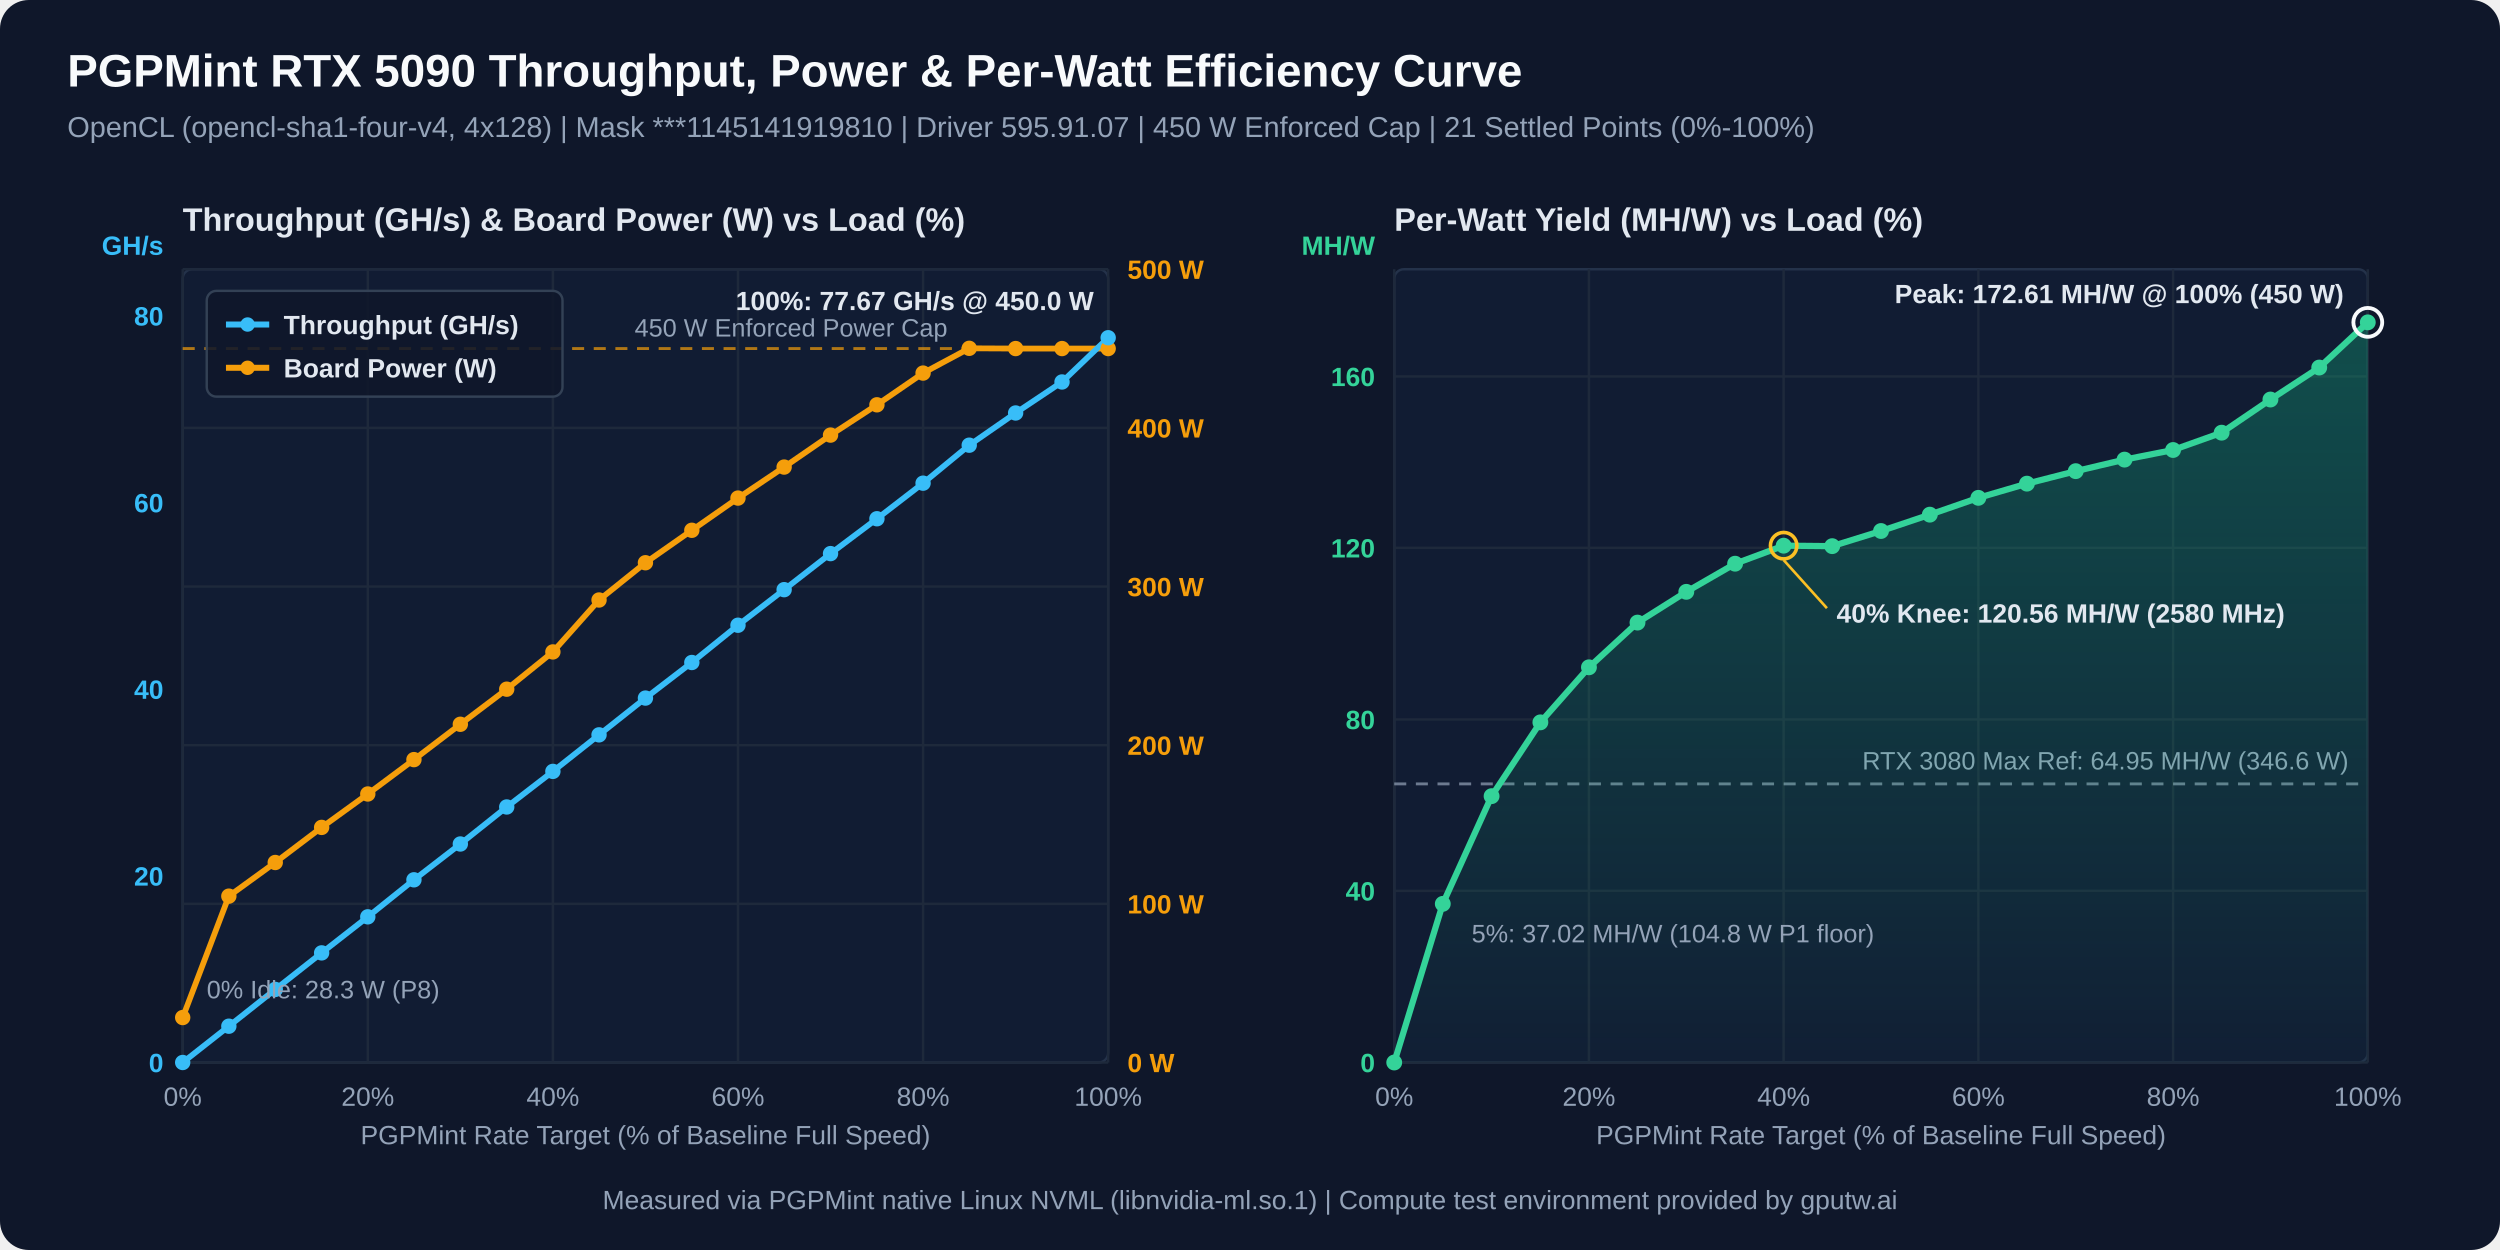
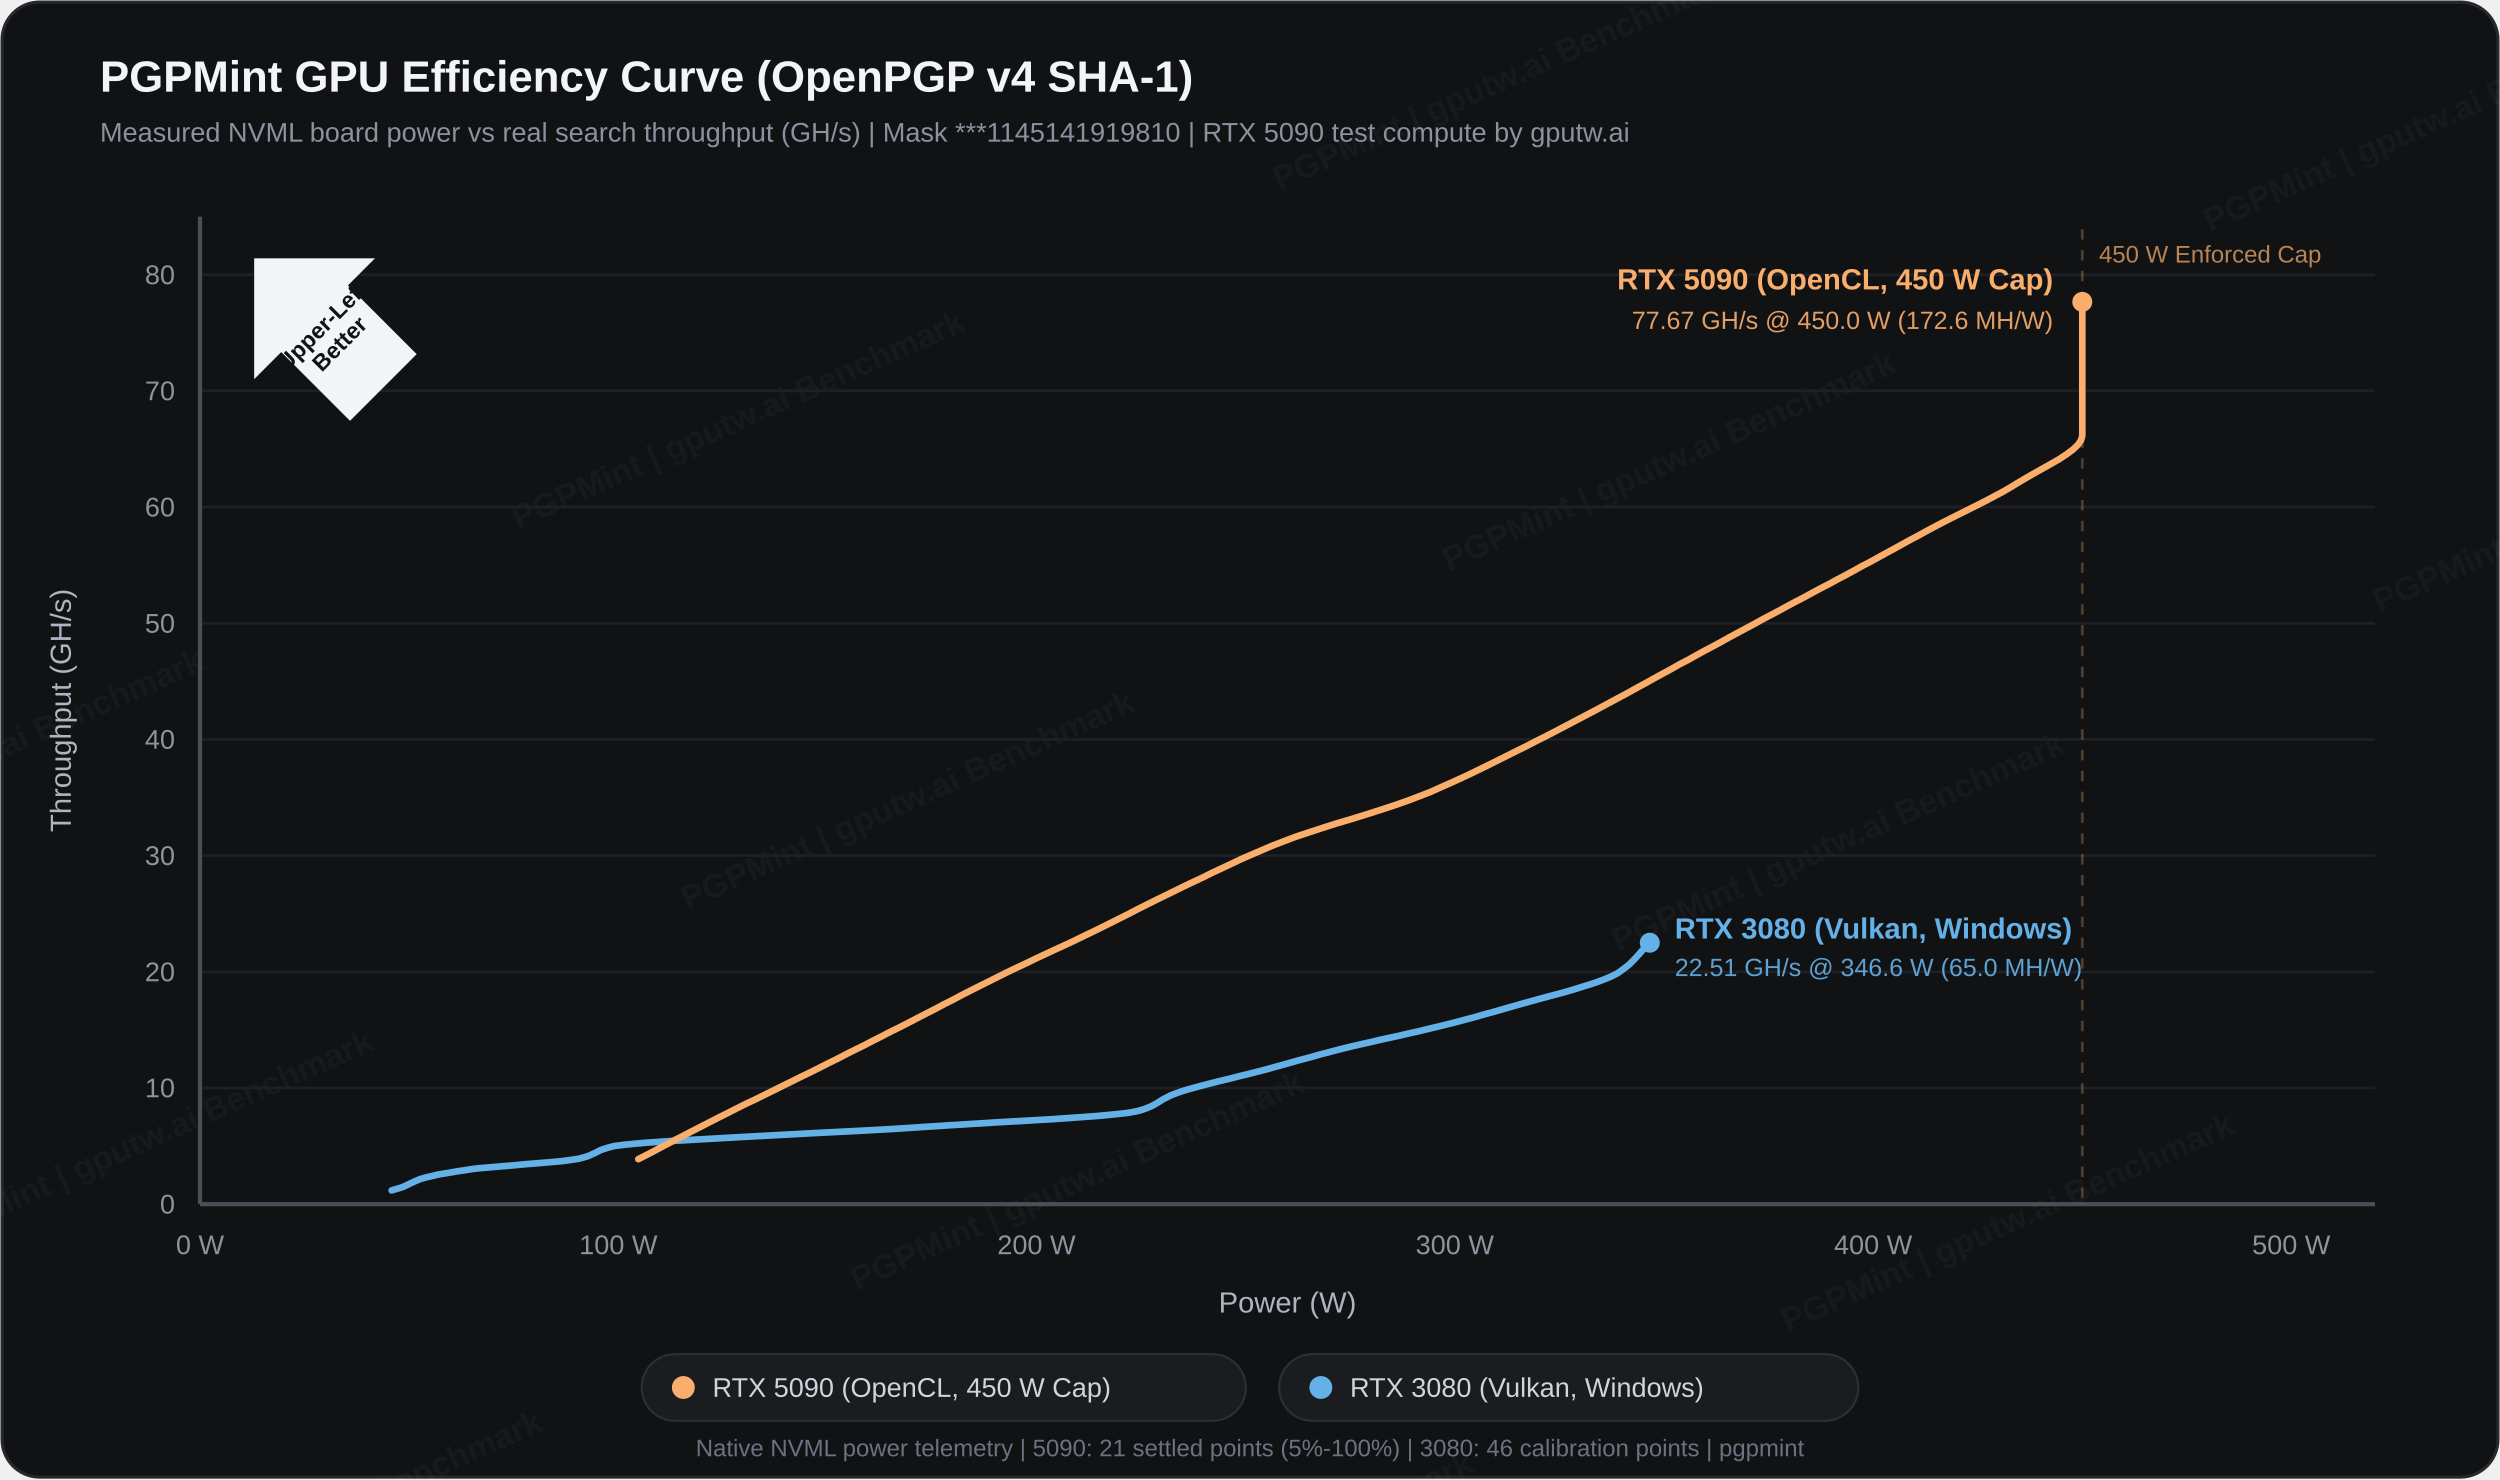
- <svg xmlns="http://www.w3.org/2000/svg" width="1040" height="520" viewBox="0 0 1040 520" role="img" aria-label="PGPMint RTX 5090 Throughput, Power and Per-Watt Efficiency Curve">
+ <svg xmlns="http://www.w3.org/2000/svg" width="1200" height="710" viewBox="0 0 1200 710" role="img" aria-label="PGPMint GPU Efficiency Curve: Power (W) vs Throughput (GH/s) on RTX 5090 and RTX 3080">
  <defs>
-     <linearGradient id="effFill" x1="0" y1="0" x2="0" y2="1">
-       <stop offset="0%" stop-color="#10B981" stop-opacity="0.32" />
-       <stop offset="100%" stop-color="#10B981" stop-opacity="0.02" />
-     </linearGradient>
    <style>
-       .bg { fill: #0F172A; }
-       .panel { fill: #111C33; stroke: #24324A; stroke-width: 1; }
-       .grid { stroke: #1E293B; stroke-width: 1; }
-       .axis { stroke: #475569; stroke-width: 1.2; }
-       .title { font: 700 19px "Segoe UI", -apple-system, BlinkMacSystemFont, Arial, sans-serif; fill: #F8FAFC; }
-       .subtitle { font: 400 12px "Segoe UI", -apple-system, BlinkMacSystemFont, Arial, sans-serif; fill: #94A3B8; }
-       .ptitle { font: 700 13.5px "Segoe UI", -apple-system, BlinkMacSystemFont, Arial, sans-serif; fill: #E2E8F0; }
-       .tick { font: 400 11px "Segoe UI", -apple-system, BlinkMacSystemFont, Arial, sans-serif; fill: #94A3B8; }
-       .tick-cyan { font: 600 11px "Segoe UI", -apple-system, BlinkMacSystemFont, Arial, sans-serif; fill: #38BDF8; }
-       .tick-amber { font: 600 11px "Segoe UI", -apple-system, BlinkMacSystemFont, Arial, sans-serif; fill: #F59E0B; }
-       .tick-green { font: 600 11px "Segoe UI", -apple-system, BlinkMacSystemFont, Arial, sans-serif; fill: #34D399; }
-       .annot { font: 600 11px "Segoe UI", -apple-system, BlinkMacSystemFont, Arial, sans-serif; fill: #E2E8F0; }
-       .annot-muted { font: 500 10.5px "Segoe UI", -apple-system, BlinkMacSystemFont, Arial, sans-serif; fill: #94A3B8; }
-       .footer { font: 400 11px "Segoe UI", -apple-system, BlinkMacSystemFont, Arial, sans-serif; fill: #94A3B8; }
+       .card { fill: #111214; stroke: #26282C; stroke-width: 1.5; }
+       .grid { stroke: #1E2025; stroke-width: 1.3; }
+       .axis { stroke: #4B4F57; stroke-width: 2; }
+       .title { font: 700 21px "Segoe UI", -apple-system, BlinkMacSystemFont, Arial, sans-serif; fill: #F3F4F6; }
+       .subtitle { font: 400 13px "Segoe UI", -apple-system, BlinkMacSystemFont, Arial, sans-serif; fill: #8B919E; }
+       .tick { font: 400 13px "Segoe UI", -apple-system, BlinkMacSystemFont, Arial, sans-serif; fill: #8E939E; }
+       .axlabel { font: 500 14px "Segoe UI", -apple-system, BlinkMacSystemFont, Arial, sans-serif; fill: #AEB4C0; }
+       .badge-txt { font: 700 11px "Segoe UI", -apple-system, BlinkMacSystemFont, Arial, sans-serif; fill: #111214; }
+       .end-5090 { font: 700 14px "Segoe UI", -apple-system, BlinkMacSystemFont, Arial, sans-serif; fill: #F9AE6C; }
+       .end-5090-sub { font: 500 12px "Segoe UI", -apple-system, BlinkMacSystemFont, Arial, sans-serif; fill: #F9AE6C; opacity: 0.9; }
+       .end-3080 { font: 700 14px "Segoe UI", -apple-system, BlinkMacSystemFont, Arial, sans-serif; fill: #64B1E8; }
+       .end-3080-sub { font: 500 12px "Segoe UI", -apple-system, BlinkMacSystemFont, Arial, sans-serif; fill: #64B1E8; opacity: 0.9; }
+       .cap-note { font: 500 11.5px "Segoe UI", -apple-system, BlinkMacSystemFont, Arial, sans-serif; fill: #F9AE6C; opacity: 0.72; }
+       .pill { fill: #1A1C20; stroke: #2C2F36; stroke-width: 1; }
+       .pill-txt { font: 500 13px "Segoe UI", -apple-system, BlinkMacSystemFont, Arial, sans-serif; fill: #D1D5DB; }
+       .wm { font: 700 16px "Segoe UI", Arial, sans-serif; fill: #FFFFFF; fill-opacity: 0.03; }
+       .footer { font: 400 11.5px "Segoe UI", -apple-system, BlinkMacSystemFont, Arial, sans-serif; fill: #6B7280; }
    </style>
  </defs>
-   <rect class="bg" x="0" y="0" width="1040" height="520" rx="12" />
-   <text class="title" x="28" y="36">PGPMint RTX 5090 Throughput, Power &amp; Per-Watt Efficiency Curve</text>
-   <text class="subtitle" x="28" y="57">OpenCL (opencl-sha1-four-v4, 4x128) | Mask ***1145141919810 | Driver 595.91.07 | 450 W Enforced Cap | 21 Settled Points (0%-100%)</text>
-   <rect class="panel" x="76" y="112" width="385" height="330" rx="4" />
-   <rect class="panel" x="580" y="112" width="405" height="330" rx="4" />
-   <text class="ptitle" x="76" y="96">Throughput (GH/s) &amp; Board Power (W) vs Load (%)</text>
-   <text class="ptitle" x="580" y="96">Per-Watt Yield (MH/W) vs Load (%)</text>
-   <line class="grid" x1="76.0" y1="442.0" x2="461.0" y2="442.0" />
-   <text class="tick-amber" x="469.0" y="446.0">0 W</text>
-   <line class="grid" x1="76.0" y1="376.0" x2="461.0" y2="376.0" />
-   <text class="tick-amber" x="469.0" y="380.0">100 W</text>
-   <line class="grid" x1="76.0" y1="310.0" x2="461.0" y2="310.0" />
-   <text class="tick-amber" x="469.0" y="314.0">200 W</text>
-   <line class="grid" x1="76.0" y1="244.0" x2="461.0" y2="244.0" />
-   <text class="tick-amber" x="469.0" y="248.0">300 W</text>
-   <line class="grid" x1="76.0" y1="178.0" x2="461.0" y2="178.0" />
-   <text class="tick-amber" x="469.0" y="182.0">400 W</text>
-   <line class="grid" x1="76.0" y1="112.0" x2="461.0" y2="112.0" />
-   <text class="tick-amber" x="469.0" y="116.0">500 W</text>
-   <text class="tick-cyan" x="68.0" y="446.0" text-anchor="end">0</text>
-   <text class="tick-cyan" x="68.0" y="368.4" text-anchor="end">20</text>
-   <text class="tick-cyan" x="68.0" y="290.7" text-anchor="end">40</text>
-   <text class="tick-cyan" x="68.0" y="213.1" text-anchor="end">60</text>
-   <text class="tick-cyan" x="68.0" y="135.4" text-anchor="end">80</text>
-   <text class="tick-cyan" x="68.0" y="106.0" text-anchor="end">GH/s</text>
-   <line class="grid" x1="76.0" y1="112.0" x2="76.0" y2="442.0" />
-   <text class="tick" x="76.0" y="460.0" text-anchor="middle">0%</text>
-   <line class="grid" x1="153.0" y1="112.0" x2="153.0" y2="442.0" />
-   <text class="tick" x="153.0" y="460.0" text-anchor="middle">20%</text>
-   <line class="grid" x1="230.0" y1="112.0" x2="230.0" y2="442.0" />
-   <text class="tick" x="230.0" y="460.0" text-anchor="middle">40%</text>
-   <line class="grid" x1="307.0" y1="112.0" x2="307.0" y2="442.0" />
-   <text class="tick" x="307.0" y="460.0" text-anchor="middle">60%</text>
-   <line class="grid" x1="384.0" y1="112.0" x2="384.0" y2="442.0" />
-   <text class="tick" x="384.0" y="460.0" text-anchor="middle">80%</text>
-   <line class="grid" x1="461.0" y1="112.0" x2="461.0" y2="442.0" />
-   <text class="tick" x="461.0" y="460.0" text-anchor="middle">100%</text>
-   <line x1="76.0" y1="145.0" x2="461.0" y2="145.0" stroke="#F59E0B" stroke-width="1.2" stroke-dasharray="5,4" stroke-opacity="0.7" />
-   <text class="annot-muted" x="264.0" y="140.0" fill="#FBBF24">450 W Enforced Power Cap</text>
-   <polyline fill="none" stroke="#F59E0B" stroke-width="2.4" stroke-linejoin="round" stroke-linecap="round" points="76.0,423.3 95.2,372.8 114.5,358.8 133.8,344.2 153.0,330.3 172.2,316.0 191.5,301.3 210.8,286.7 230.0,271.2 249.2,249.6 268.5,234.1 287.8,220.6 307.0,207.2 326.2,194.3 345.5,181.0 364.8,168.4 384.0,155.2 403.2,144.9 422.5,145.0 441.8,145.0 461.0,145.0" />
-   <polyline fill="none" stroke="#38BDF8" stroke-width="2.4" stroke-linejoin="round" stroke-linecap="round" points="76.0,442.0 95.2,426.9 114.5,411.6 133.8,396.4 153.0,381.4 172.2,366.0 191.5,351.1 210.8,335.7 230.0,320.9 249.2,305.7 268.5,290.4 287.8,275.6 307.0,260.1 326.2,245.3 345.5,230.3 364.8,215.8 384.0,201.0 403.2,185.2 422.5,171.8 441.8,158.9 461.0,140.5" />
-   <circle cx="76.0" cy="423.3" r="3.2" fill="#F59E0B" />
-   <circle cx="76.0" cy="442.0" r="3.2" fill="#38BDF8" />
-   <circle cx="95.2" cy="372.8" r="3.2" fill="#F59E0B" />
-   <circle cx="95.2" cy="426.9" r="3.2" fill="#38BDF8" />
-   <circle cx="114.5" cy="358.8" r="3.2" fill="#F59E0B" />
-   <circle cx="114.5" cy="411.6" r="3.2" fill="#38BDF8" />
-   <circle cx="133.8" cy="344.2" r="3.2" fill="#F59E0B" />
-   <circle cx="133.8" cy="396.4" r="3.2" fill="#38BDF8" />
-   <circle cx="153.0" cy="330.3" r="3.2" fill="#F59E0B" />
-   <circle cx="153.0" cy="381.4" r="3.2" fill="#38BDF8" />
-   <circle cx="172.2" cy="316.0" r="3.2" fill="#F59E0B" />
-   <circle cx="172.2" cy="366.0" r="3.2" fill="#38BDF8" />
-   <circle cx="191.5" cy="301.3" r="3.2" fill="#F59E0B" />
-   <circle cx="191.5" cy="351.1" r="3.2" fill="#38BDF8" />
-   <circle cx="210.8" cy="286.7" r="3.2" fill="#F59E0B" />
-   <circle cx="210.8" cy="335.7" r="3.2" fill="#38BDF8" />
-   <circle cx="230.0" cy="271.2" r="3.2" fill="#F59E0B" />
-   <circle cx="230.0" cy="320.9" r="3.2" fill="#38BDF8" />
-   <circle cx="249.2" cy="249.6" r="3.2" fill="#F59E0B" />
-   <circle cx="249.2" cy="305.7" r="3.2" fill="#38BDF8" />
-   <circle cx="268.5" cy="234.1" r="3.2" fill="#F59E0B" />
-   <circle cx="268.5" cy="290.4" r="3.2" fill="#38BDF8" />
-   <circle cx="287.8" cy="220.6" r="3.2" fill="#F59E0B" />
-   <circle cx="287.8" cy="275.6" r="3.2" fill="#38BDF8" />
-   <circle cx="307.0" cy="207.2" r="3.2" fill="#F59E0B" />
-   <circle cx="307.0" cy="260.1" r="3.2" fill="#38BDF8" />
-   <circle cx="326.2" cy="194.3" r="3.2" fill="#F59E0B" />
-   <circle cx="326.2" cy="245.3" r="3.2" fill="#38BDF8" />
-   <circle cx="345.5" cy="181.0" r="3.2" fill="#F59E0B" />
-   <circle cx="345.5" cy="230.3" r="3.2" fill="#38BDF8" />
-   <circle cx="364.8" cy="168.4" r="3.2" fill="#F59E0B" />
-   <circle cx="364.8" cy="215.8" r="3.2" fill="#38BDF8" />
-   <circle cx="384.0" cy="155.2" r="3.2" fill="#F59E0B" />
-   <circle cx="384.0" cy="201.0" r="3.2" fill="#38BDF8" />
-   <circle cx="403.2" cy="144.9" r="3.2" fill="#F59E0B" />
-   <circle cx="403.2" cy="185.2" r="3.2" fill="#38BDF8" />
-   <circle cx="422.5" cy="145.0" r="3.2" fill="#F59E0B" />
-   <circle cx="422.5" cy="171.8" r="3.2" fill="#38BDF8" />
-   <circle cx="441.8" cy="145.0" r="3.2" fill="#F59E0B" />
-   <circle cx="441.8" cy="158.9" r="3.2" fill="#38BDF8" />
-   <circle cx="461.0" cy="145.0" r="3.2" fill="#F59E0B" />
-   <circle cx="461.0" cy="140.5" r="3.2" fill="#38BDF8" />
-   <rect x="86" y="121" width="148" height="44" rx="4" fill="#0F172A" fill-opacity="0.88" stroke="#334155" stroke-width="1" />
-   <line x1="94" y1="135" x2="112" y2="135" stroke="#38BDF8" stroke-width="2.5" />
-   <circle cx="103" cy="135" r="3" fill="#38BDF8" />
-   <text class="annot" x="118" y="139">Throughput (GH/s)</text>
-   <line x1="94" y1="153" x2="112" y2="153" stroke="#F59E0B" stroke-width="2.5" />
-   <circle cx="103" cy="153" r="3" fill="#F59E0B" />
-   <text class="annot" x="118" y="157">Board Power (W)</text>
-   <text class="annot" x="455.0" y="129" text-anchor="end">100%: 77.67 GH/s @ 450.0 W</text>
-   <text class="annot-muted" x="86.0" y="415.3">0% Idle: 28.3 W (P8)</text>
-   <line class="grid" x1="580.0" y1="442.0" x2="985.0" y2="442.0" />
-   <text class="tick-green" x="572.0" y="446.0" text-anchor="end">0</text>
-   <line class="grid" x1="580.0" y1="370.6" x2="985.0" y2="370.6" />
-   <text class="tick-green" x="572.0" y="374.6" text-anchor="end">40</text>
-   <line class="grid" x1="580.0" y1="299.3" x2="985.0" y2="299.3" />
-   <text class="tick-green" x="572.0" y="303.3" text-anchor="end">80</text>
-   <line class="grid" x1="580.0" y1="227.9" x2="985.0" y2="227.9" />
-   <text class="tick-green" x="572.0" y="231.9" text-anchor="end">120</text>
-   <line class="grid" x1="580.0" y1="156.6" x2="985.0" y2="156.6" />
-   <text class="tick-green" x="572.0" y="160.6" text-anchor="end">160</text>
-   <text class="tick-green" x="572.0" y="106.0" text-anchor="end">MH/W</text>
-   <line class="grid" x1="580.0" y1="112.0" x2="580.0" y2="442.0" />
-   <text class="tick" x="580.0" y="460.0" text-anchor="middle">0%</text>
-   <line class="grid" x1="661.0" y1="112.0" x2="661.0" y2="442.0" />
-   <text class="tick" x="661.0" y="460.0" text-anchor="middle">20%</text>
-   <line class="grid" x1="742.0" y1="112.0" x2="742.0" y2="442.0" />
-   <text class="tick" x="742.0" y="460.0" text-anchor="middle">40%</text>
-   <line class="grid" x1="823.0" y1="112.0" x2="823.0" y2="442.0" />
-   <text class="tick" x="823.0" y="460.0" text-anchor="middle">60%</text>
-   <line class="grid" x1="904.0" y1="112.0" x2="904.0" y2="442.0" />
-   <text class="tick" x="904.0" y="460.0" text-anchor="middle">80%</text>
-   <line class="grid" x1="985.0" y1="112.0" x2="985.0" y2="442.0" />
-   <text class="tick" x="985.0" y="460.0" text-anchor="middle">100%</text>
-   <line x1="580.0" y1="326.1" x2="985.0" y2="326.1" stroke="#94A3B8" stroke-width="1.2" stroke-dasharray="5,4" stroke-opacity="0.7" />
-   <text class="annot-muted" x="977.0" y="320.1" text-anchor="end">RTX 3080 Max Ref: 64.95 MH/W (346.6 W)</text>
-   <polygon fill="url(#effFill)" points="580.0,442.0 580.0,442.0 600.2,376.0 620.5,331.2 640.8,300.5 661.0,277.6 681.2,259.0 701.5,246.2 721.8,234.5 742.0,227.0 762.2,227.2 782.5,220.9 802.8,214.1 823.0,207.1 843.2,201.2 863.5,196.0 883.8,191.2 904.0,187.2 924.2,180.0 944.5,166.2 964.8,152.9 985.0,134.1 985.0,442.0" />
-   <polyline fill="none" stroke="#34D399" stroke-width="2.6" stroke-linejoin="round" stroke-linecap="round" points="580.0,442.0 600.2,376.0 620.5,331.2 640.8,300.5 661.0,277.6 681.2,259.0 701.5,246.2 721.8,234.5 742.0,227.0 762.2,227.2 782.5,220.9 802.8,214.1 823.0,207.1 843.2,201.2 863.5,196.0 883.8,191.2 904.0,187.2 924.2,180.0 944.5,166.2 964.8,152.9 985.0,134.1" />
-   <circle cx="580.0" cy="442.0" r="3.3" fill="#34D399" />
-   <circle cx="600.2" cy="376.0" r="3.3" fill="#34D399" />
-   <circle cx="620.5" cy="331.2" r="3.3" fill="#34D399" />
-   <circle cx="640.8" cy="300.5" r="3.3" fill="#34D399" />
-   <circle cx="661.0" cy="277.6" r="3.3" fill="#34D399" />
-   <circle cx="681.2" cy="259.0" r="3.3" fill="#34D399" />
-   <circle cx="701.5" cy="246.2" r="3.3" fill="#34D399" />
-   <circle cx="721.8" cy="234.5" r="3.3" fill="#34D399" />
-   <circle cx="742.0" cy="227.0" r="3.3" fill="#34D399" />
-   <circle cx="762.2" cy="227.2" r="3.3" fill="#34D399" />
-   <circle cx="782.5" cy="220.9" r="3.3" fill="#34D399" />
-   <circle cx="802.8" cy="214.1" r="3.3" fill="#34D399" />
-   <circle cx="823.0" cy="207.1" r="3.3" fill="#34D399" />
-   <circle cx="843.2" cy="201.2" r="3.3" fill="#34D399" />
-   <circle cx="863.5" cy="196.0" r="3.3" fill="#34D399" />
-   <circle cx="883.8" cy="191.2" r="3.3" fill="#34D399" />
-   <circle cx="904.0" cy="187.2" r="3.3" fill="#34D399" />
-   <circle cx="924.2" cy="180.0" r="3.3" fill="#34D399" />
-   <circle cx="944.5" cy="166.2" r="3.3" fill="#34D399" />
-   <circle cx="964.8" cy="152.9" r="3.3" fill="#34D399" />
-   <circle cx="985.0" cy="134.1" r="3.3" fill="#34D399" />
-   <circle cx="985.0" cy="134.1" r="6" fill="none" stroke="#F8FAFC" stroke-width="1.6" />
-   <text class="annot" x="975.0" y="126.1" text-anchor="end">Peak: 172.61 MH/W @ 100% (450 W)</text>
-   <circle cx="742.0" cy="227.0" r="5.5" fill="none" stroke="#FBBF24" stroke-width="1.5" />
-   <line x1="742.0" y1="233.0" x2="760.0" y2="253.0" stroke="#FBBF24" stroke-width="1.1" />
-   <text class="annot" x="764.0" y="259.0">40% Knee: 120.56 MH/W (2580 MHz)</text>
-   <text class="annot-muted" x="612.2" y="392.0">5%: 37.02 MH/W (104.8 W P1 floor)</text>
-   <text class="tick" x="268.5" y="476" text-anchor="middle">PGPMint Rate Target (% of Baseline Full Speed)</text>
-   <text class="tick" x="782.5" y="476" text-anchor="middle">PGPMint Rate Target (% of Baseline Full Speed)</text>
-   <text class="footer" x="520" y="503" text-anchor="middle">Measured via PGPMint native Linux NVML (libnvidia-ml.so.1) | Compute test environment provided by gputw.ai</text>
+   <rect class="card" x="1" y="1" width="1198" height="708" rx="18" />
+   <g transform="rotate(-24 600 355)">
+     <text class="wm" x="-80" y="120">PGPMint  |  gputw.ai Benchmark</text>
+     <text class="wm" x="-80" y="320">PGPMint  |  gputw.ai Benchmark</text>
+     <text class="wm" x="-80" y="520">PGPMint  |  gputw.ai Benchmark</text>
+     <text class="wm" x="-80" y="720">PGPMint  |  gputw.ai Benchmark</text>
+     <text class="wm" x="320" y="120">PGPMint  |  gputw.ai Benchmark</text>
+     <text class="wm" x="320" y="320">PGPMint  |  gputw.ai Benchmark</text>
+     <text class="wm" x="320" y="520">PGPMint  |  gputw.ai Benchmark</text>
+     <text class="wm" x="320" y="720">PGPMint  |  gputw.ai Benchmark</text>
+     <text class="wm" x="720" y="120">PGPMint  |  gputw.ai Benchmark</text>
+     <text class="wm" x="720" y="320">PGPMint  |  gputw.ai Benchmark</text>
+     <text class="wm" x="720" y="520">PGPMint  |  gputw.ai Benchmark</text>
+     <text class="wm" x="720" y="720">PGPMint  |  gputw.ai Benchmark</text>
+     <text class="wm" x="1120" y="120">PGPMint  |  gputw.ai Benchmark</text>
+     <text class="wm" x="1120" y="320">PGPMint  |  gputw.ai Benchmark</text>
+     <text class="wm" x="1120" y="520">PGPMint  |  gputw.ai Benchmark</text>
+     <text class="wm" x="1120" y="720">PGPMint  |  gputw.ai Benchmark</text>
+   </g>
+   <text class="title" x="48" y="44">PGPMint GPU Efficiency Curve (OpenPGP v4 SHA-1)</text>
+   <text class="subtitle" x="48" y="68">Measured NVML board power vs real search throughput (GH/s)  |  Mask ***1145141919810  |  RTX 5090 test compute by gputw.ai</text>
+   <text class="tick" x="84.0" y="582.5" text-anchor="end">0</text>
+   <line class="grid" x1="96.0" y1="522.2" x2="1140.0" y2="522.2" />
+   <text class="tick" x="84.0" y="526.7" text-anchor="end">10</text>
+   <line class="grid" x1="96.0" y1="466.5" x2="1140.0" y2="466.5" />
+   <text class="tick" x="84.0" y="471.0" text-anchor="end">20</text>
+   <line class="grid" x1="96.0" y1="410.7" x2="1140.0" y2="410.7" />
+   <text class="tick" x="84.0" y="415.2" text-anchor="end">30</text>
+   <line class="grid" x1="96.0" y1="354.9" x2="1140.0" y2="354.9" />
+   <text class="tick" x="84.0" y="359.4" text-anchor="end">40</text>
+   <line class="grid" x1="96.0" y1="299.2" x2="1140.0" y2="299.2" />
+   <text class="tick" x="84.0" y="303.7" text-anchor="end">50</text>
+   <line class="grid" x1="96.0" y1="243.4" x2="1140.0" y2="243.4" />
+   <text class="tick" x="84.0" y="247.9" text-anchor="end">60</text>
+   <line class="grid" x1="96.0" y1="187.6" x2="1140.0" y2="187.6" />
+   <text class="tick" x="84.0" y="192.1" text-anchor="end">70</text>
+   <line class="grid" x1="96.0" y1="131.9" x2="1140.0" y2="131.9" />
+   <text class="tick" x="84.0" y="136.4" text-anchor="end">80</text>
+   <line class="axis" x1="96.0" y1="104.0" x2="96.0" y2="578.0" />
+   <line class="axis" x1="96.0" y1="578.0" x2="1140.0" y2="578.0" />
+   <text class="tick" x="96.0" y="602.0" text-anchor="middle">0 W</text>
+   <text class="tick" x="296.8" y="602.0" text-anchor="middle">100 W</text>
+   <text class="tick" x="497.5" y="602.0" text-anchor="middle">200 W</text>
+   <text class="tick" x="698.3" y="602.0" text-anchor="middle">300 W</text>
+   <text class="tick" x="899.1" y="602.0" text-anchor="middle">400 W</text>
+   <text class="tick" x="1099.8" y="602.0" text-anchor="middle">500 W</text>
+   <text class="axlabel" x="34" y="341.0" text-anchor="middle" transform="rotate(-90 34 341.0)">Throughput (GH/s)</text>
+   <text class="axlabel" x="618.0" y="630.0" text-anchor="middle">Power (W)</text>
+   <g transform="translate(122, 124)">
+     <polygon points="0,0 58,0 45,13 78,46 46,78 13,45 0,58" fill="#F3F4F6" />
+     <text class="badge-txt" x="38" y="34" text-anchor="middle" transform="rotate(-45 38 38)">Upper-Left</text>
+     <text class="badge-txt" x="38" y="46" text-anchor="middle" transform="rotate(-45 38 38)">Better</text>
+   </g>
+   <line x1="999.5" y1="110.0" x2="999.5" y2="578.0" stroke="#F9AE6C" stroke-opacity="0.28" stroke-width="1.3" stroke-dasharray="5,5" />
+   <text class="cap-note" x="1007.5" y="126.0">450 W Enforced Cap</text>
+   <polyline fill="none" stroke="#64B1E8" stroke-width="3.2" stroke-linecap="round" stroke-linejoin="round" points="188.0,571.4 188.5,571.2 189.0,571.1 189.5,570.9 190.0,570.8 190.4,570.7 190.9,570.5 191.4,570.4 192.0,570.2 192.6,570.0 193.2,569.8 193.9,569.5 194.6,569.2 195.4,568.8 196.3,568.4 197.2,567.9 198.2,567.5 199.2,567.0 200.4,566.5 201.6,566.0 202.9,565.6 204.3,565.2 206.0,564.8 207.8,564.4 209.8,563.9 212.0,563.5 214.4,563.1 216.9,562.7 219.6,562.2 222.5,561.8 225.6,561.3 229.4,560.8 234.3,560.4 239.9,559.9 246.1,559.4 252.4,558.8 258.7,558.3 264.7,557.8 270.1,557.3 274.5,556.7 277.7,556.2 280.0,555.6 281.8,555.1 283.3,554.5 284.5,553.9 285.7,553.4 286.8,552.8 288.2,552.1 289.9,551.5 292.1,550.8 294.8,550.1 300.3,549.4 310.1,548.5 323.5,547.6 339.5,546.7 357.2,545.7 375.8,544.7 394.5,543.7 412.4,542.8 428.7,541.9 442.4,541.0 454.8,540.2 467.7,539.4 480.6,538.6 493.2,537.9 505.3,537.2 516.5,536.4 526.4,535.7 534.8,534.9 541.3,534.2 545.7,533.4 548.5,532.6 550.7,531.8 552.6,531.0 554.1,530.2 555.5,529.4 556.8,528.6 558.2,527.7 559.8,526.9 561.7,525.9 564.0,525.0 567.0,523.9 570.7,522.8 575.0,521.6 579.6,520.4 584.6,519.1 589.7,517.9 594.8,516.6 599.7,515.4 604.4,514.2 608.6,513.1 612.5,512.0 616.2,511.0 619.7,510.0 623.2,509.0 626.6,508.1 630.0,507.2 633.4,506.2 637.0,505.3 640.7,504.3 644.6,503.3 648.7,502.3 653.0,501.3 657.5,500.3 662.1,499.2 666.7,498.2 671.4,497.2 676.0,496.1 680.6,495.1 685.1,494.0 689.3,493.0 693.4,492.0 697.4,491.0 701.2,490.0 704.9,489.0 708.7,488.0 712.4,486.9 716.2,485.9 720.1,484.8 724.2,483.6 728.4,482.4 733.0,481.1 738.1,479.7 743.6,478.2 749.3,476.7 754.9,475.1 760.3,473.4 765.4,471.8 769.8,470.2 773.6,468.6 776.5,467.1 778.6,465.6 780.6,464.1 782.3,462.7 783.8,461.2 785.2,459.7 786.5,458.3 787.8,456.8 789.1,455.4 790.4,453.9 791.9,452.5" />
+   <polyline fill="none" stroke="#F9AE6C" stroke-width="3.2" stroke-linecap="round" stroke-linejoin="round" points="306.4,556.4 310.7,554.2 314.9,552.0 319.2,549.7 323.4,547.5 327.7,545.3 331.9,543.1 336.2,540.9 340.5,538.7 344.8,536.5 349.2,534.3 353.5,532.1 357.9,529.9 362.4,527.8 366.8,525.6 371.3,523.4 375.7,521.2 380.2,519.0 384.6,516.8 389.0,514.7 393.4,512.5 397.7,510.3 402.0,508.2 406.2,506.0 410.4,503.9 414.7,501.8 418.9,499.6 423.1,497.5 427.3,495.3 431.6,493.2 435.9,491.0 440.1,488.8 444.4,486.6 448.7,484.4 453.0,482.1 457.4,479.9 461.7,477.6 466.0,475.4 470.4,473.2 474.8,471.0 479.2,468.8 483.6,466.6 488.0,464.5 492.5,462.4 497.0,460.2 501.5,458.1 506.0,456.0 510.6,453.9 515.1,451.8 519.6,449.6 524.0,447.5 528.5,445.3 532.9,443.1 537.3,440.9 541.7,438.7 546.1,436.4 550.5,434.2 554.9,432.0 559.4,429.8 563.9,427.6 568.4,425.4 573.0,423.2 577.5,421.1 581.9,418.9 586.4,416.8 590.9,414.7 595.5,412.5 600.3,410.4 605.2,408.3 610.3,406.1 615.7,404.0 621.5,401.8 627.8,399.7 634.5,397.5 641.4,395.3 648.5,393.2 655.6,391.0 662.5,388.8 669.2,386.6 675.5,384.4 681.3,382.2 686.7,380.1 691.8,377.8 696.8,375.6 701.6,373.4 706.3,371.2 710.8,369.0 715.3,366.8 719.7,364.6 724.1,362.4 728.5,360.2 732.8,358.1 737.0,355.9 741.2,353.8 745.3,351.7 749.3,349.6 753.3,347.5 757.3,345.4 761.3,343.3 765.3,341.2 769.4,339.0 773.5,336.8 777.6,334.6 781.7,332.4 785.8,330.1 789.9,327.9 794.0,325.6 798.0,323.4 802.1,321.2 806.1,318.9 810.2,316.8 814.1,314.6 818.1,312.4 822.1,310.3 826.0,308.2 829.9,306.0 833.8,303.9 837.7,301.8 841.7,299.7 845.6,297.5 849.6,295.4 853.6,293.3 857.6,291.1 861.7,288.9 865.8,286.8 869.8,284.6 873.9,282.4 878.0,280.3 882.0,278.1 886.0,276.0 889.9,273.9 893.8,271.7 897.7,269.7 901.5,267.6 905.3,265.5 909.0,263.5 912.8,261.4 916.6,259.3 920.4,257.3 924.2,255.2 928.1,253.1 932.1,251.0 936.2,248.9 940.4,246.8 944.6,244.7 948.8,242.6 953.0,240.5 957.1,238.3 961.1,236.2 964.9,234.0 968.5,231.8 972.2,229.6 976.2,227.3 980.3,225.0 984.4,222.7 988.4,220.4 991.9,218.1 995.0,215.8 997.4,213.5 998.9,211.3 999.5,209.2 999.5,207.1 999.5,205.1 999.5,203.1 999.5,201.2 999.5,199.3 999.5,197.4 999.5,195.5 999.5,193.7 999.5,191.8 999.5,189.9 999.5,188.1 999.5,186.3 999.5,184.5 999.5,182.8 999.5,181.0 999.5,179.2 999.5,177.4 999.5,175.5 999.5,173.5 999.5,171.4 999.5,169.1 999.5,166.7 999.5,164.1 999.5,161.5 999.5,158.7 999.5,155.9 999.5,153.1 999.5,150.3 999.5,147.6 999.5,144.9" />
+   <circle cx="999.5" cy="144.9" r="4.8" fill="#F9AE6C" />
+   <text class="end-5090" x="985.5" y="138.9" text-anchor="end">RTX 5090 (OpenCL, 450 W Cap)</text>
+   <text class="end-5090-sub" x="985.5" y="157.9" text-anchor="end">77.67 GH/s @ 450.0 W (172.6 MH/W)</text>
+   <circle cx="791.9" cy="452.5" r="4.8" fill="#64B1E8" />
+   <text class="end-3080" x="803.9" y="450.5">RTX 3080 (Vulkan, Windows)</text>
+   <text class="end-3080-sub" x="803.9" y="468.5">22.51 GH/s @ 346.6 W (65.0 MH/W)</text>
+   <rect class="pill" x="308" y="650" width="290" height="32" rx="16" />
+   <circle cx="328" cy="666" r="5.5" fill="#F9AE6C" />
+   <text class="pill-txt" x="342" y="670.5">RTX 5090 (OpenCL, 450 W Cap)</text>
+   <rect class="pill" x="614" y="650" width="278" height="32" rx="16" />
+   <circle cx="634" cy="666" r="5.5" fill="#64B1E8" />
+   <text class="pill-txt" x="648" y="670.5">RTX 3080 (Vulkan, Windows)</text>
+   <text class="footer" x="600" y="699" text-anchor="middle">Native NVML power telemetry | 5090: 21 settled points (5%-100%) | 3080: 46 calibration points | pgpmint</text>
</svg>
